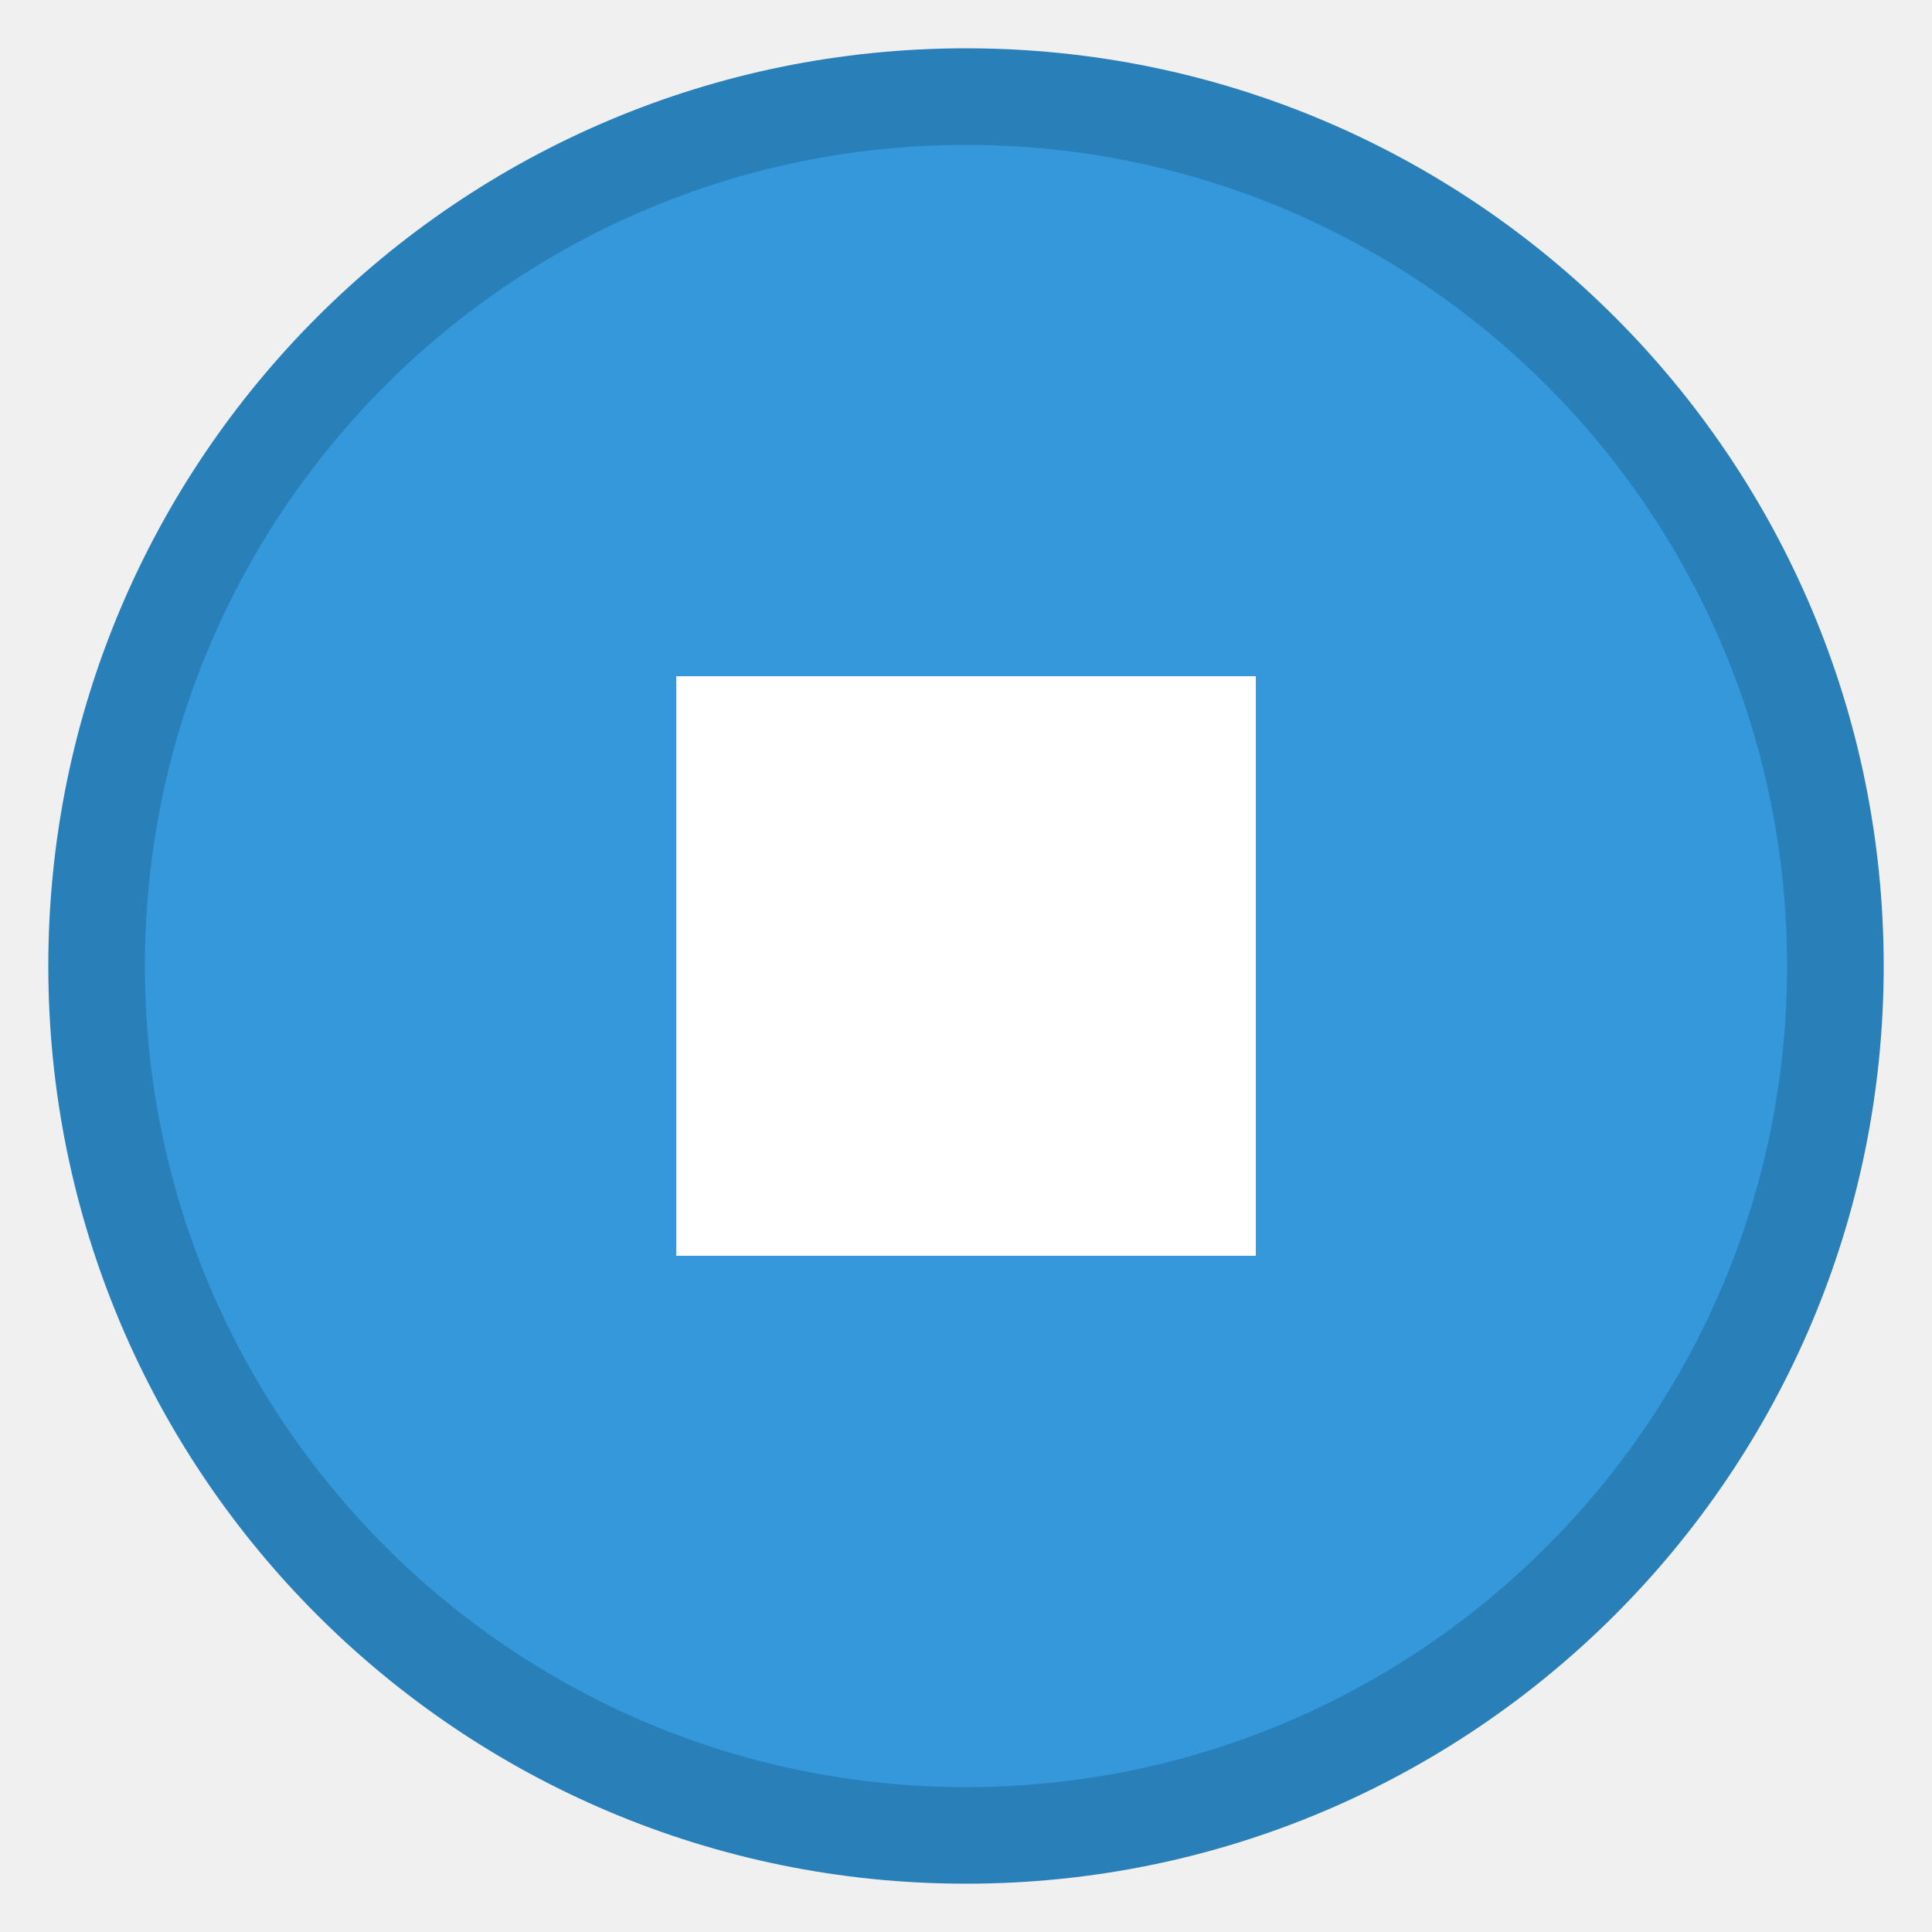
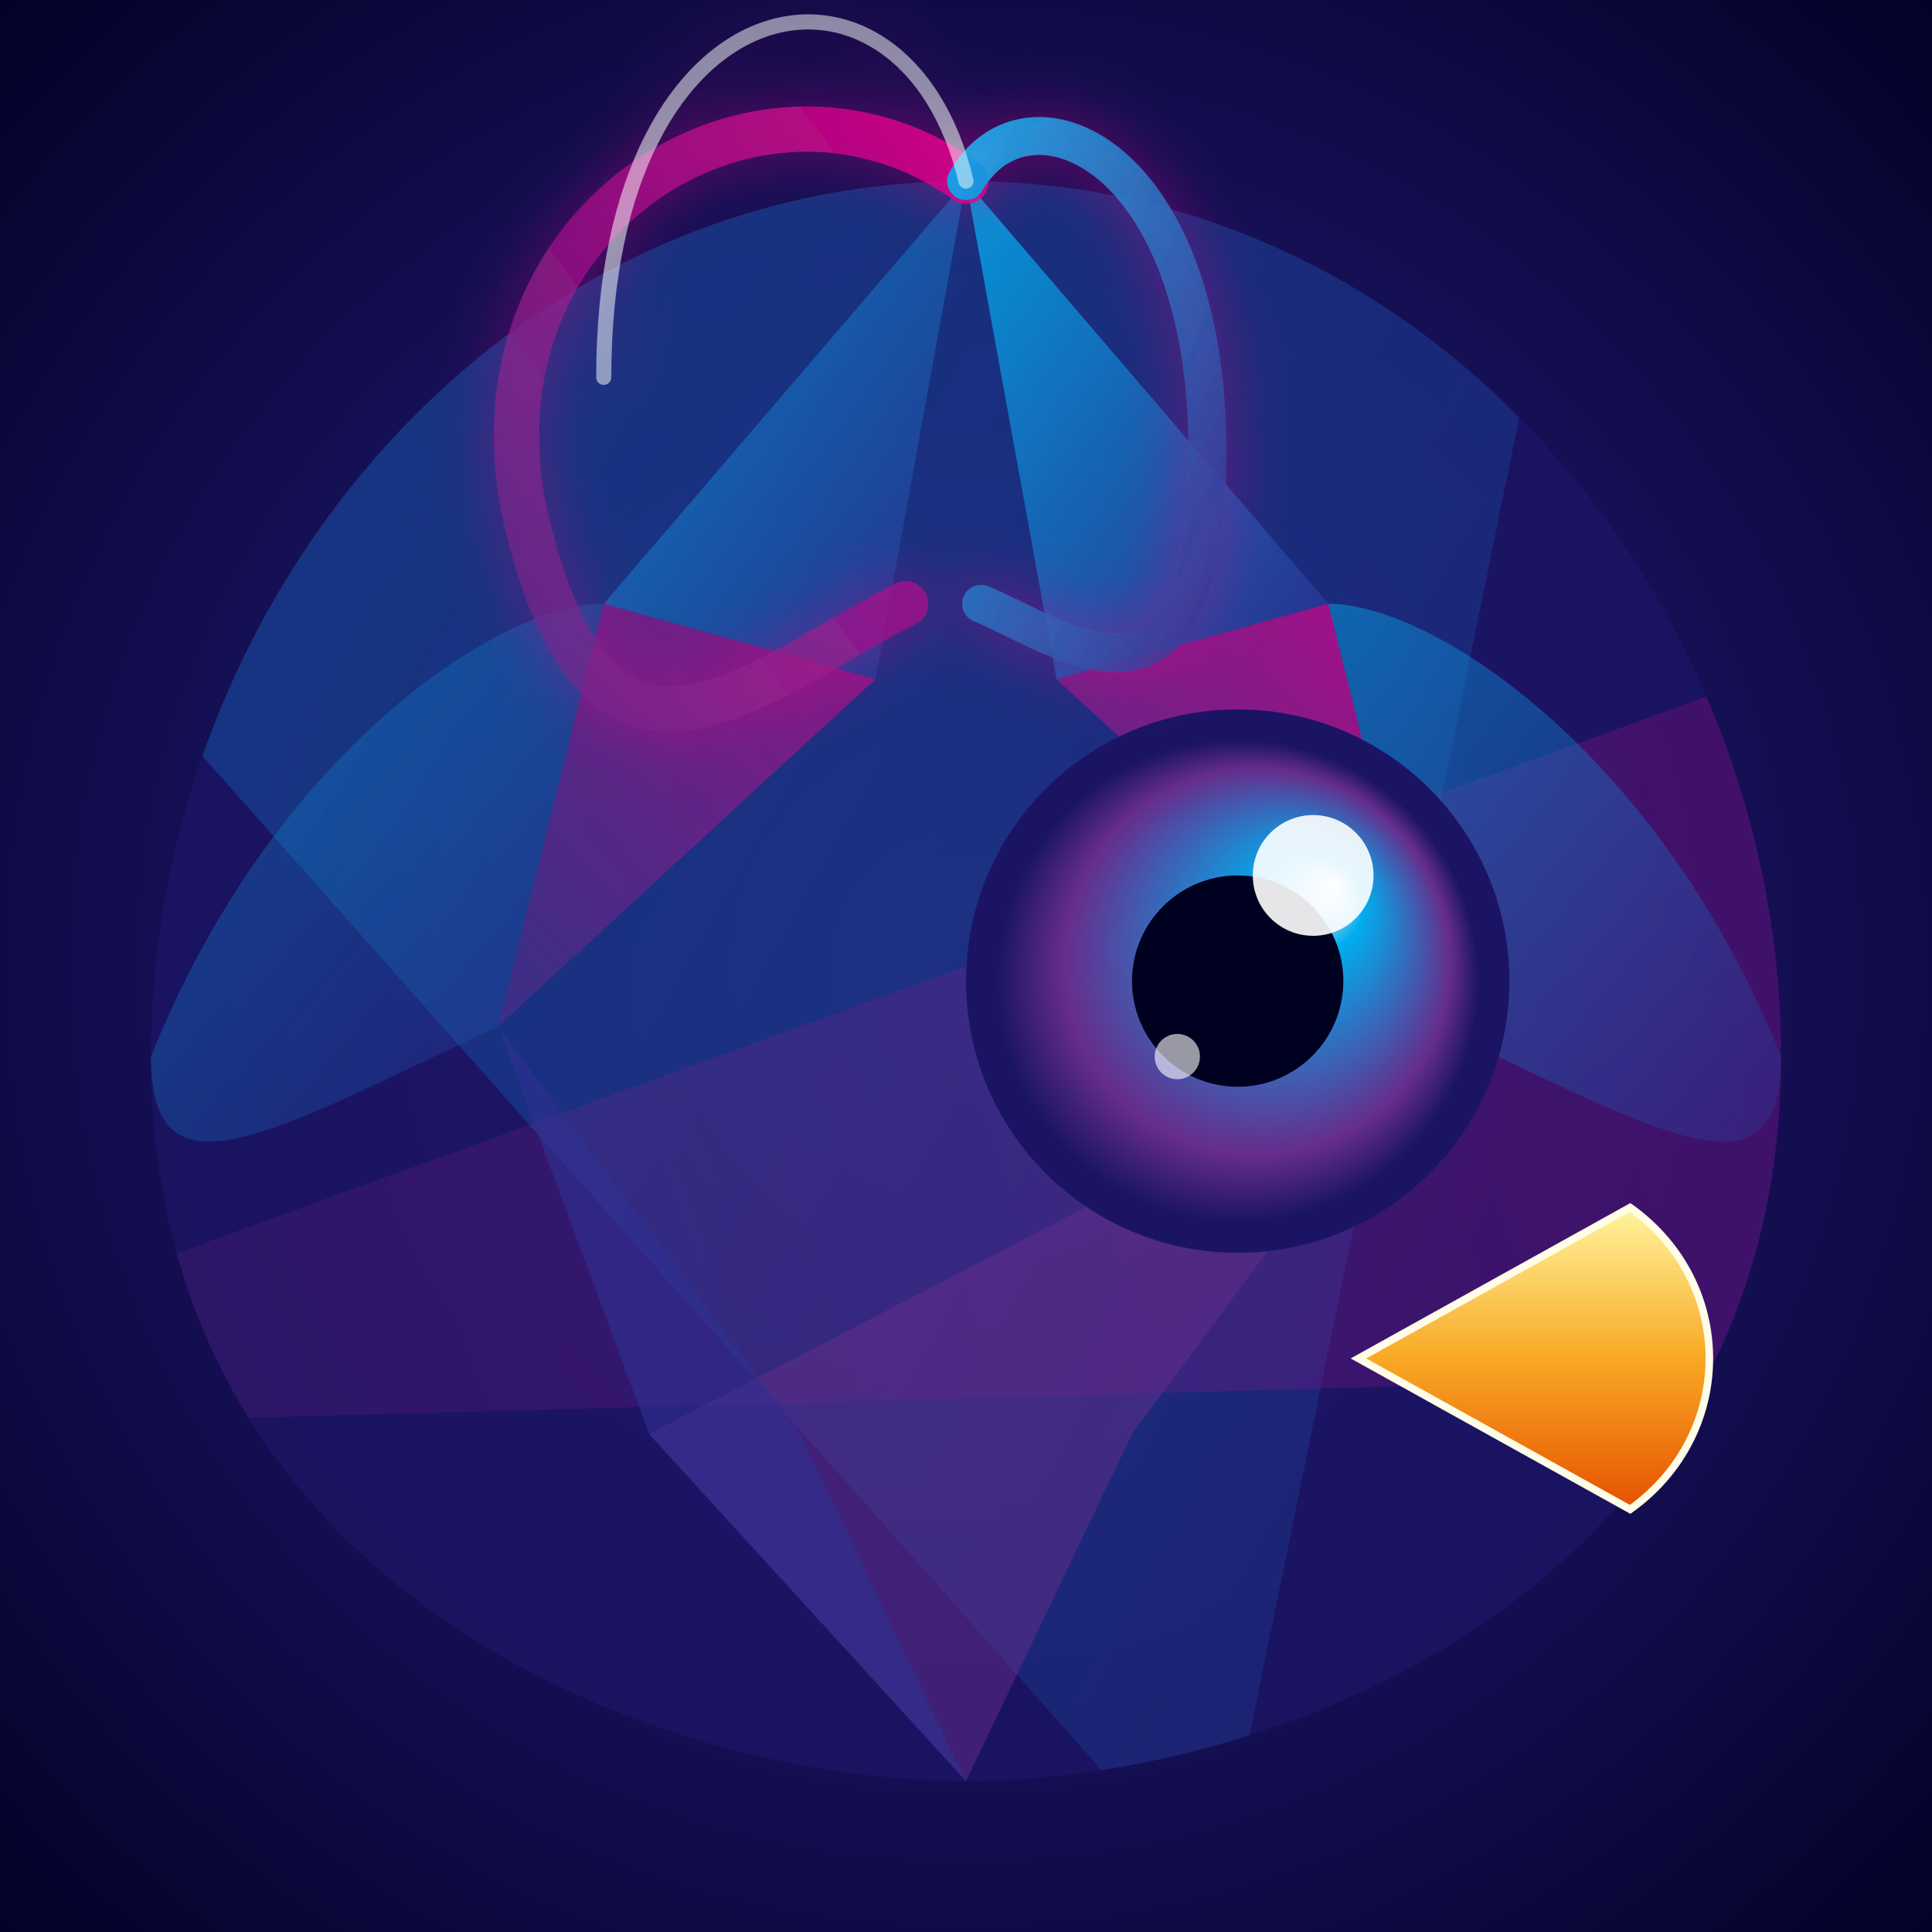
- <svg xmlns="http://www.w3.org/2000/svg" width="100" height="100" viewBox="0 0 100 100">
-   <circle cx="50" cy="50" r="45" fill="#3498db" stroke="#2980b9" stroke-width="5" />
-   <rect x="35" y="35" width="30" height="30" fill="#ffffff" />
+ <svg xmlns="http://www.w3.org/2000/svg" viewBox="0 0 128 128">
+   <defs>
+     <radialGradient id="fondCosmique" cx="50%" cy="50%" r="75%" fx="50%" fy="50%">
+       <stop offset="0%" stop-color="#2E3192" />
+       <stop offset="40%" stop-color="#1B1464" />
+       <stop offset="100%" stop-color="#000020" />
+     </radialGradient>
+     <linearGradient id="cristalAzur" x1="0%" y1="0%" x2="100%" y2="100%">
+       <stop offset="0%" stop-color="#00AEEF" stop-opacity="0.9" />
+       <stop offset="100%" stop-color="#2E3192" stop-opacity="0.8" />
+     </linearGradient>
+     <linearGradient id="cristalMagenta" x1="100%" y1="0%" x2="0%" y2="100%">
+       <stop offset="0%" stop-color="#EC008C" stop-opacity="0.9" />
+       <stop offset="100%" stop-color="#662D8C" stop-opacity="0.7" />
+     </linearGradient>
+     <linearGradient id="becOr" x1="50%" y1="0%" x2="50%" y2="100%">
+       <stop offset="0%" stop-color="#FFF59D" />
+       <stop offset="50%" stop-color="#F9A825" />
+       <stop offset="100%" stop-color="#E65100" />
+     </linearGradient>
+     <radialGradient id="irisGalactique" cx="50%" cy="50%" r="50%" fx="70%" fy="30%">
+       <stop offset="0%" stop-color="#F1F5F9" />
+       <stop offset="20%" stop-color="#00AEEF" />
+       <stop offset="80%" stop-color="#662D8C" />
+       <stop offset="100%" stop-color="#1B1464" />
+     </radialGradient>
+     <filter id="eclatPlume" x="-50%" y="-50%" width="200%" height="200%">
+       <feGaussianBlur in="SourceAlpha" stdDeviation="2" result="blur" />
+       <feOffset in="blur" dx="0" dy="0" result="offsetBlur" />
+       <feFlood flood-color="#EC008C" flood-opacity="0.5" result="glowColor" />
+       <feComposite in="glowColor" in2="offsetBlur" operator="in" result="glow" />
+       <feMerge>
+         <feMergeNode in="glow" />
+         <feMergeNode in="SourceGraphic" />
+       </feMerge>
+     </filter>
+     <clipPath id="masqueTete">
+       <path d="M64 12 C 95 12, 118 40, 118 70 C 118 105, 85 118, 64 118 C 43 118, 10 105, 10 70 C 10 40, 33 12, 64 12 Z" />
+     </clipPath>
+   </defs>
+   <rect width="128" height="128" fill="url(#fondCosmique)" />
+   <g clip-path="url(#masqueTete)">
+     <path d="M-10 0 L138 0 L138 128 L-10 128Z" fill="#1B1464" opacity="0.8" />
+     <path d="M 128 0 L 64 128 L 0 0 Z" fill="url(#cristalAzur)" opacity="0.3" transform="rotate(-15 64 64)" />
+     <path d="M 0 128 L 128 64 L 128 0 Z" fill="url(#cristalMagenta)" opacity="0.25" transform="rotate(25 64 64)" />
+   </g>
+   <g id="structureCristalline">
+     <path d="M64,12 L88,40 L70,45 Z" fill="url(#cristalAzur)" opacity="0.9" />
+     <path d="M64,12 L40,40 L58,45 Z" fill="url(#cristalAzur)" opacity="0.7" />
+     <path d="M88,40 L95,68 L70,45 Z" fill="url(#cristalMagenta)" opacity="0.8" />
+     <path d="M40,40 L33,68 L58,45 Z" fill="url(#cristalMagenta)" opacity="0.6" />
+     <path d="M95,68 L75,95 L64,118 L43,95 Z" fill="#662D8C" opacity="0.5" />
+     <path d="M33,68 L53,95 L64,118 L43,95 Z" fill="#2E3192" opacity="0.6" />
+     <path d="M118,70 C110,50 95,40 88,40 L95,68 C110,75 118,80 118,70 Z" fill="url(#cristalAzur)" opacity="0.5" />
+     <path d="M10,70 C18,50 33,40 40,40 L33,68 C18,75 10,80 10,70 Z" fill="url(#cristalAzur)" opacity="0.4" />
+   </g>
+   <g id="oeil">
+     <circle cx="82" cy="65" r="18" fill="#1B1464" />
+     <circle cx="82" cy="65" r="16" fill="url(#irisGalactique)" />
+     <circle cx="82" cy="65" r="7" fill="#000020" />
+     <circle cx="87" cy="58" r="4" fill="white" opacity="0.9" />
+     <circle cx="78" cy="70" r="1.5" fill="white" opacity="0.6" />
+   </g>
+   <path id="bec" d="M 108 80 C 115 85, 115 95, 108 100 L 90 90 Z" fill="url(#becOr)" stroke="#FFFDE7" stroke-width="0.5" />
+   <g id="plumage" filter="url(#eclatPlume)">
+     <path d="M 64 12 C 50 2, 30 15, 35 35 S 50 45, 60 40" fill="none" stroke="url(#cristalMagenta)" stroke-width="3" stroke-linecap="round" opacity="0.9" />
+     <path d="M 64 12 C 68 5, 80 10, 80 30 S 70 42, 65 40" fill="none" stroke="url(#cristalAzur)" stroke-width="2.5" stroke-linecap="round" opacity="1" />
+     <path d="M 64 12 C 60 -5, 40 -2, 40 25" fill="none" stroke="#FFF" stroke-width="1" stroke-linecap="round" opacity="0.5" />
+   </g>
</svg>
